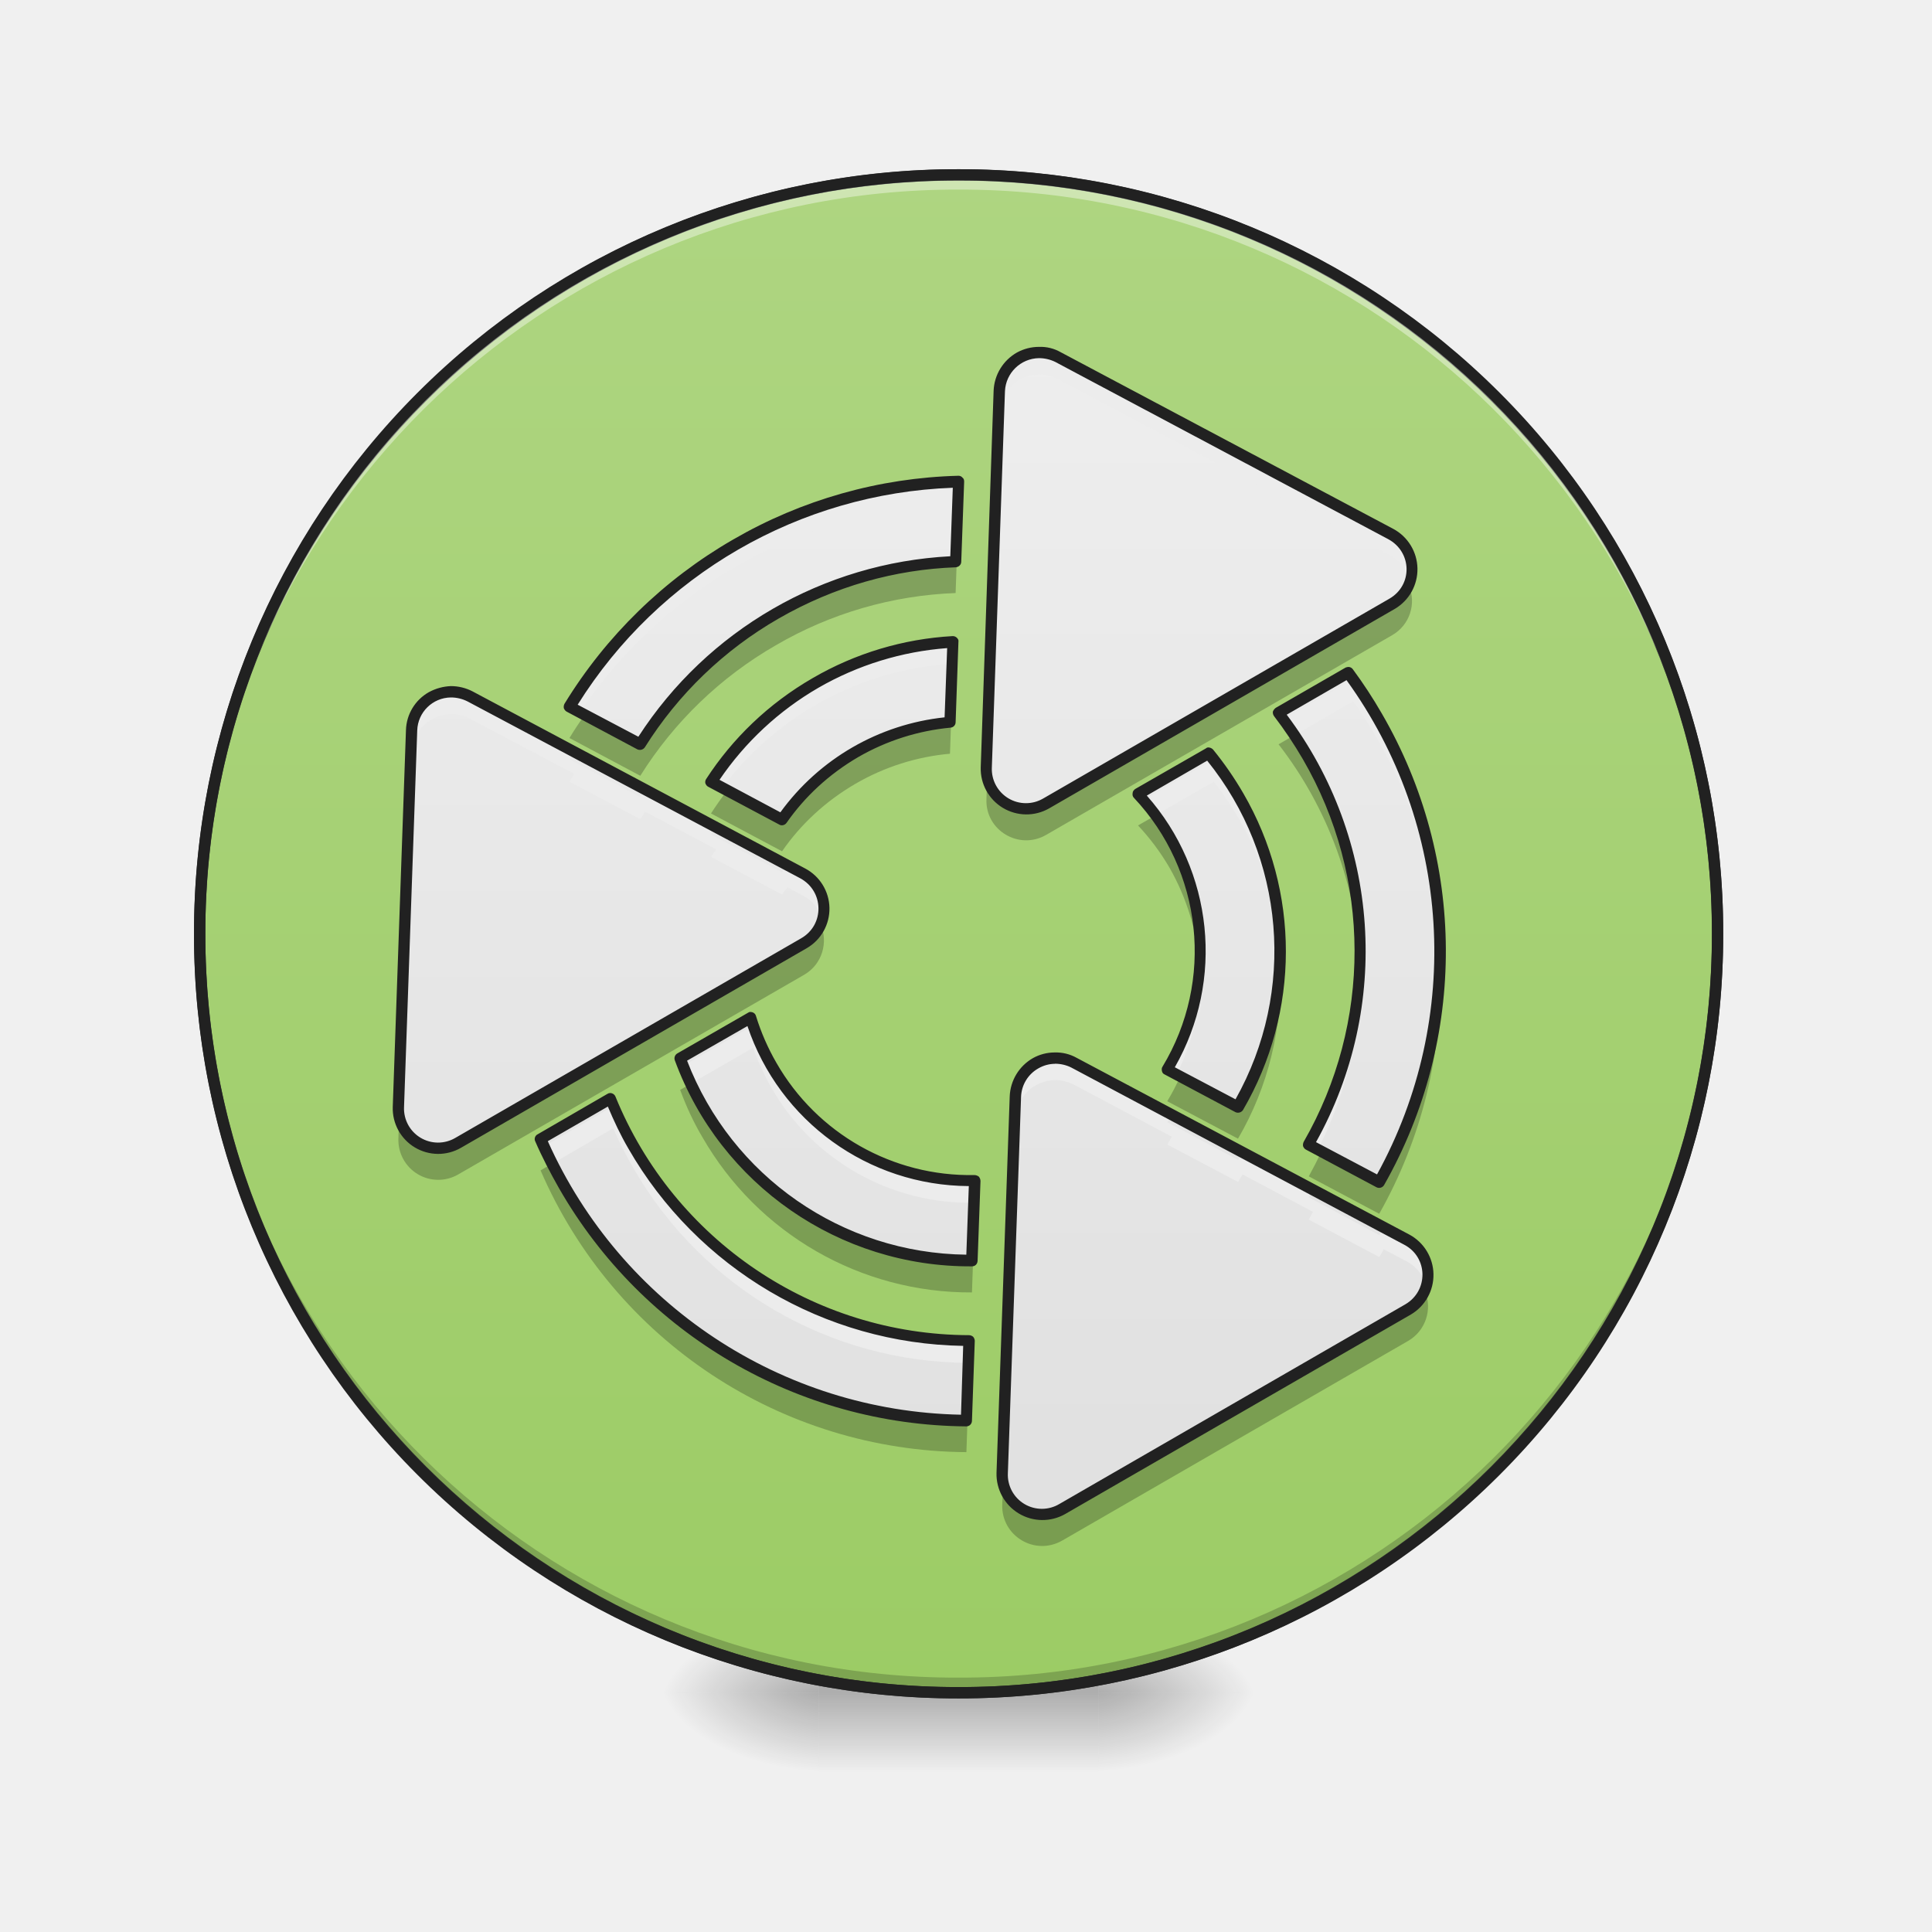
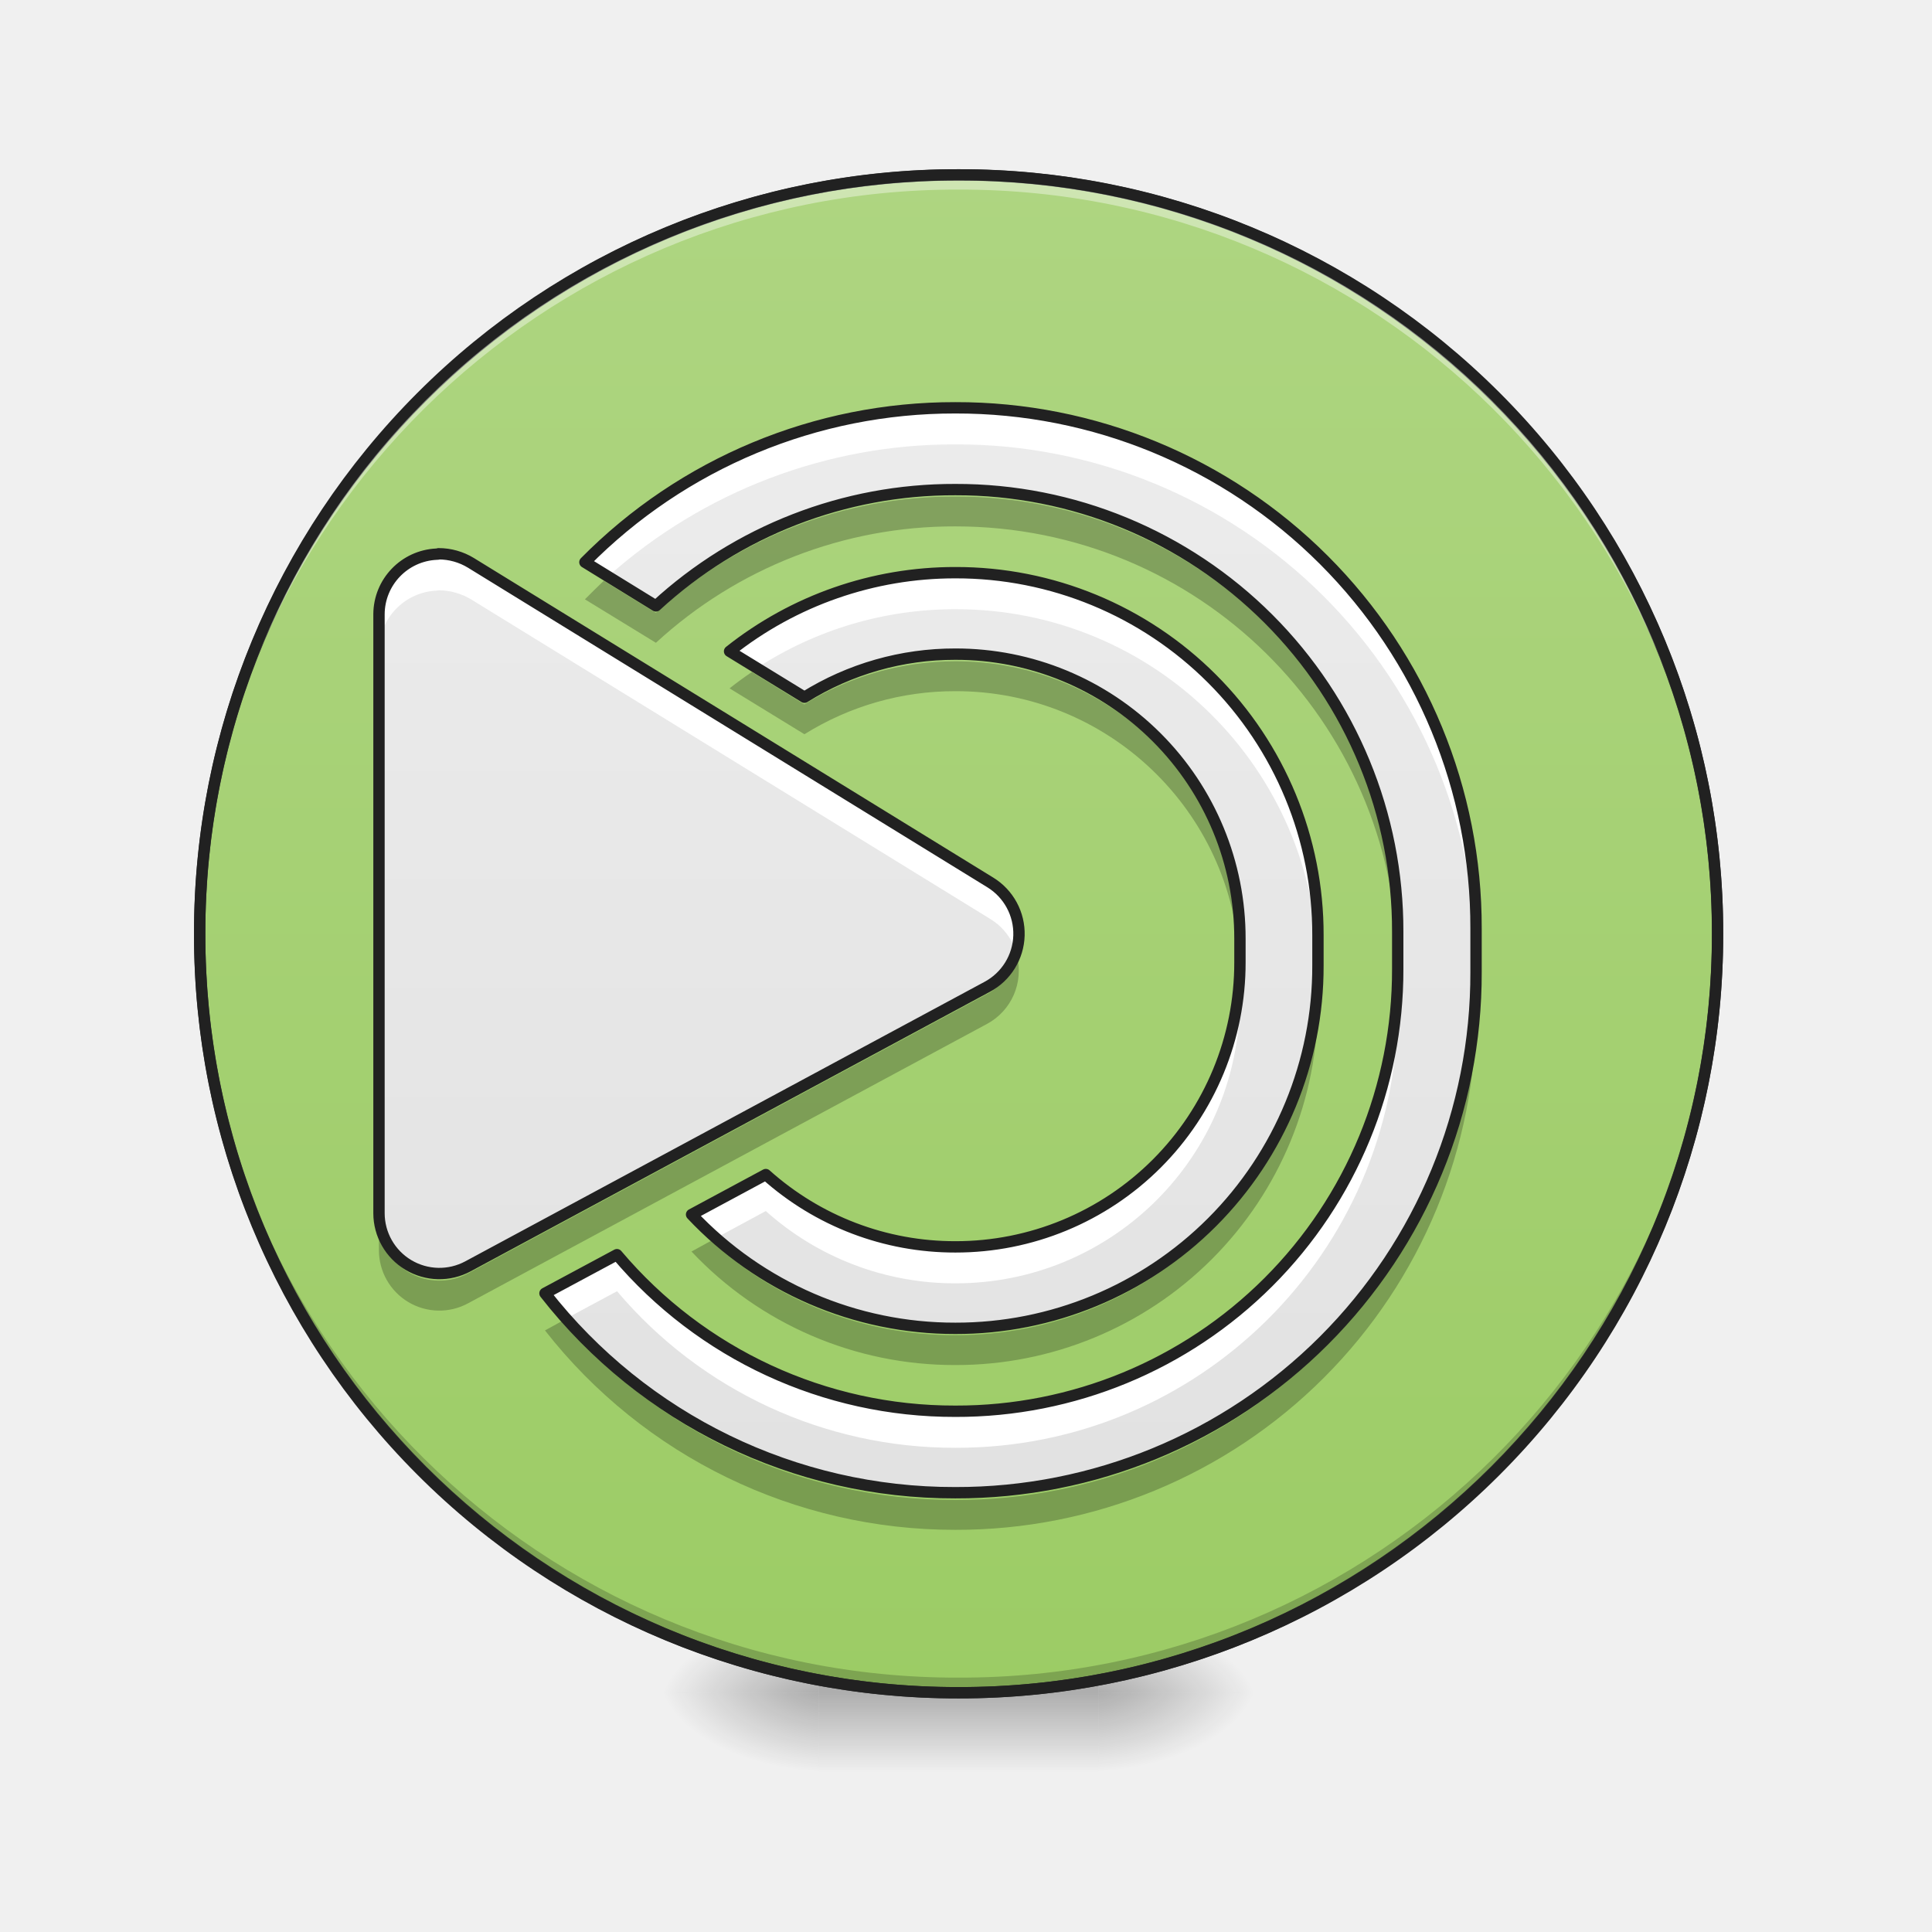
<svg xmlns="http://www.w3.org/2000/svg" width="32" height="32" viewBox="0 0 24 24">
  <defs>
    <radialGradient id="a" gradientUnits="userSpaceOnUse" cx="450.909" cy="189.579" fx="450.909" fy="189.579" r="21.167" gradientTransform="matrix(0 -.0586 -.10548 0 33.392 47.696)">
      <stop offset="0" stop-opacity=".314" />
      <stop offset=".222" stop-opacity=".275" />
      <stop offset="1" stop-opacity="0" />
    </radialGradient>
    <radialGradient id="b" gradientUnits="userSpaceOnUse" cx="450.909" cy="189.579" fx="450.909" fy="189.579" r="21.167" gradientTransform="matrix(0 .0586 .10548 0 -9.578 -5.646)">
      <stop offset="0" stop-opacity=".314" />
      <stop offset=".222" stop-opacity=".275" />
      <stop offset="1" stop-opacity="0" />
    </radialGradient>
    <radialGradient id="c" gradientUnits="userSpaceOnUse" cx="450.909" cy="189.579" fx="450.909" fy="189.579" r="21.167" gradientTransform="matrix(0 -.0586 .10548 0 -9.578 47.696)">
      <stop offset="0" stop-opacity=".314" />
      <stop offset=".222" stop-opacity=".275" />
      <stop offset="1" stop-opacity="0" />
    </radialGradient>
    <radialGradient id="d" gradientUnits="userSpaceOnUse" cx="450.909" cy="189.579" fx="450.909" fy="189.579" r="21.167" gradientTransform="matrix(0 .0586 -.10548 0 33.392 -5.646)">
      <stop offset="0" stop-opacity=".314" />
      <stop offset=".222" stop-opacity=".275" />
      <stop offset="1" stop-opacity="0" />
    </radialGradient>
    <linearGradient id="e" gradientUnits="userSpaceOnUse" x1="255.323" y1="233.5" x2="255.323" y2="254.667" gradientTransform="matrix(.01002 0 0 .04688 9.349 10.08)">
      <stop offset="0" stop-opacity=".275" />
      <stop offset="1" stop-opacity="0" />
    </linearGradient>
    <linearGradient id="f" gradientUnits="userSpaceOnUse" x1="254" y1="-168.667" x2="254" y2="233.5">
      <stop offset="0" stop-color="#aed581" />
      <stop offset="1" stop-color="#9ccc65" />
    </linearGradient>
-     <linearGradient id="g" gradientUnits="userSpaceOnUse" x1="332.932" y1="-113.244" x2="174.182" y2="161.719" gradientTransform="rotate(-30.001 31.42 6.33) scale(.04688)">
+     <linearGradient id="g" gradientUnits="userSpaceOnUse" x1="264.583" y1="-168.667" x2="264.583" y2="233.5" gradientTransform="matrix(.04688 0 0 .04688 0 10.08)">
      <stop offset="0" stop-color="#eee" />
      <stop offset="1" stop-color="#e0e0e0" />
    </linearGradient>
  </defs>
  <path d="M13.645 21.027h1.984v-.996h-1.984zm0 0" fill="url(#a)" />
  <path d="M10.172 21.027H8.187v.993h1.985zm0 0" fill="url(#b)" />
  <path d="M10.172 21.027H8.187v-.996h1.985zm0 0" fill="url(#c)" />
  <path d="M13.645 21.027h1.984v.993h-1.984zm0 0" fill="url(#d)" />
  <path d="M10.172 20.777h3.473v1.243h-3.473zm0 0" fill="url(#e)" />
  <path d="M253.976-168.671c111.072 0 201.147 89.991 201.147 201.064s-90.075 201.148-201.147 201.148c-110.99 0-201.064-90.075-201.064-201.148s90.074-201.064 201.064-201.064zm0 0" transform="matrix(.04688 0 0 .04688 0 10.08)" fill="url(#f)" stroke-width="3" stroke-linecap="round" stroke="#333" />
  <path d="M11.906 21.027a9.408 9.408 0 0 1-9.426-9.43v-.09a9.404 9.404 0 0 0 9.426 9.333 9.402 9.402 0 0 0 9.426-9.332c0 .031.004.058.004.09a9.41 9.41 0 0 1-9.43 9.43zm0 0" fill-opacity=".196" />
  <path d="M11.906 2.172a9.404 9.404 0 0 0-9.426 9.52 9.408 9.408 0 0 1 9.426-9.337 9.405 9.405 0 0 1 9.426 9.336c0-.03.004-.062.004-.093a9.408 9.408 0 0 0-9.43-9.426zm0 0" fill="#fff" fill-opacity=".392" />
  <path d="M11.906 2.102a9.48 9.48 0 0 0-9.496 9.496 9.48 9.48 0 0 0 9.496 9.5 9.48 9.48 0 0 0 9.5-9.5 9.48 9.48 0 0 0-9.5-9.496zm0 .14a9.335 9.335 0 0 1 9.36 9.356 9.336 9.336 0 0 1-9.36 9.359 9.335 9.335 0 0 1-9.355-9.36 9.334 9.334 0 0 1 9.355-9.355zm0 0" fill="#212121" />
-   <path d="M12.906 4.379a.473.473 0 0 0-.238.062.508.508 0 0 0-.254.414l-.16 4.68a.495.495 0 0 0 .742.445l4.297-2.48a.496.496 0 0 0-.016-.867l-4.132-2.196a.432.432 0 0 0-.239-.058zm-1 1.601a5.78 5.78 0 0 0-2.765.786 5.835 5.835 0 0 0-2.067 2.011l.88.47a4.825 4.825 0 0 1 1.683-1.622 4.783 4.783 0 0 1 2.234-.648zm-.07 1.993c-.578.03-1.164.199-1.703.511-.543.313-.98.739-1.301 1.227l.883.469c.23-.332.539-.621.914-.836.371-.215.773-.34 1.172-.375zm4.914.382l-.867.5a4.826 4.826 0 0 1 .375 5.363l.875.47a5.822 5.822 0 0 0-.383-6.333zm-11.148.239a.52.52 0 0 0-.239.066.49.49 0 0 0-.25.414L4.95 13.75a.495.495 0 0 0 .742.45l4.297-2.481a.496.496 0 0 0-.015-.867l-4.133-2.2a.512.512 0 0 0-.238-.058zm9.414.761l-.88.508a2.842 2.842 0 0 1 .363 3.422l.88.469a3.846 3.846 0 0 0-.363-4.399zm-5.692 3.286l-.875.507c.074.2.164.395.278.586a3.829 3.829 0 0 0 3.347 1.926l.035-.992a2.847 2.847 0 0 1-2.523-1.43c-.113-.191-.2-.39-.262-.597zm3.781.504a.5.5 0 0 0-.492.477L12.45 18.3a.498.498 0 0 0 .746.445l4.293-2.48a.495.495 0 0 0-.011-.868l-4.133-2.195a.44.44 0 0 0-.239-.058zm-5.527.503l-.863.5c.086.196.183.391.293.579 1.07 1.859 3 2.906 4.996 2.921l.035-.992a4.833 4.833 0 0 1-4.172-2.426 4.745 4.745 0 0 1-.289-.582zm0 0" fill="url(#g)" />
-   <path d="M12.906 4.379a.473.473 0 0 0-.238.062.508.508 0 0 0-.254.414l-.16 4.68a.41.41 0 0 0 .004.098l.156-4.5a.51.51 0 0 1 .254-.418.516.516 0 0 1 .238-.063c.082 0 .164.02.239.059l4.132 2.195c.13.07.207.18.243.301a.489.489 0 0 0-.243-.574l-4.132-2.196a.432.432 0 0 0-.239-.058zm-1 1.601a5.78 5.78 0 0 0-2.765.786 5.835 5.835 0 0 0-2.067 2.011l.13.07A5.868 5.868 0 0 1 9.14 7.04a5.839 5.839 0 0 1 2.757-.785zm-.07 1.993c-.578.03-1.164.199-1.703.511-.543.313-.98.739-1.301 1.227l.14.074a3.878 3.878 0 0 1 2.855-1.54zm4.973.465l-.864.496c.047.066.09.132.137.199l.727-.422a5.816 5.816 0 0 1 1.078 3.246 5.821 5.821 0 0 0-1.078-3.52zm-11.207.156a.52.52 0 0 0-.239.066.49.49 0 0 0-.25.414L4.95 13.75c-.004.035 0 .066.004.098l.16-4.5a.495.495 0 0 1 .489-.477.432.432 0 0 1 .238.059l1.293.683a2.15 2.15 0 0 0-.059.098l.88.465.058-.094.883.469a1.302 1.302 0 0 0-.063.094l.883.468a.762.762 0 0 1 .066-.09l.192.102a.47.47 0 0 1 .242.3.489.489 0 0 0-.242-.573l-.192-.106a5.066 5.066 0 0 0-.066.09l-.883-.469.063-.09-.883-.468-.059.093-.879-.468.059-.094-1.293-.688a.512.512 0 0 0-.238-.058zm9.476.84l-.871.504c.05.062.102.124.148.187l.723-.414c.11.14.215.293.309.453.324.566.492 1.18.515 1.79a3.86 3.86 0 0 0-.824-2.52zm-.187 2.71c-.047.403-.18.793-.391 1.141l.117.063c.145-.293.238-.606.274-.93.007.062.011.125.015.191a2.631 2.631 0 0 0-.015-.464zm1.996 0a4.86 4.86 0 0 1-.63 2.075l.114.062a4.846 4.846 0 0 0 .516-1.863c.004.066.008.129.008.191a6.15 6.15 0 0 0-.008-.464zm-7.532.594l-.87.504c.03.074.062.145.097.219l.773-.445c.06.168.137.336.23.5a2.84 2.84 0 0 0 2.513 1.425l.011-.273a2.847 2.847 0 0 1-2.523-1.43 2.75 2.75 0 0 1-.23-.5zm3.75.407a.5.5 0 0 0-.492.477L12.45 18.3c0 .031 0 .066.008.097l.156-4.5a.5.5 0 0 1 .492-.48c.079 0 .165.02.239.059l1.21.644a1.226 1.226 0 0 1-.054.098l.879.465c.02-.032.035-.063.055-.094l.875.465c-.016.03-.036.066-.051.097l.875.465a.786.786 0 0 0 .055-.097l.289.152c.125.07.207.18.242.3a.498.498 0 0 0-.242-.574l-.29-.152c-.015.031-.035.063-.054.098l-.875-.469c.015-.031.035-.063.05-.098l-.874-.464c-.02.03-.036.066-.055.097l-.879-.469c.02-.03.04-.062.055-.093l-1.211-.645a.44.44 0 0 0-.239-.058zm-5.488.597l-.863.5c.035.07.07.14.105.215l.758-.441c.074.168.156.332.25.492a4.819 4.819 0 0 0 4.16 2.422l.012-.274a4.833 4.833 0 0 1-4.172-2.426 5.237 5.237 0 0 1-.25-.488zm0 0" fill="#ececec" />
-   <path d="M11.906 6.371h-.011l-.024.61a4.783 4.783 0 0 0-2.234.648c-.711.41-1.278.973-1.684 1.621l-.691-.367a4.477 4.477 0 0 0-.188.285l.88.469a4.825 4.825 0 0 1 1.683-1.621 4.783 4.783 0 0 1 2.234-.649zm5.594.899a.497.497 0 0 1-.207.234l-4.297 2.48a.494.494 0 0 1-.734-.328l-.008.27c-.016.39.406.64.742.445l4.297-2.48a.49.49 0 0 0 .207-.621zm-5.664 1.093h-.012l-.023.61c-.399.039-.801.16-1.172.375a2.824 2.824 0 0 0-.914.84l-.684-.364c-.07.09-.136.184-.199.281l.883.47c.23-.333.539-.622.914-.84a2.838 2.838 0 0 1 1.172-.372zm4.242.77l-.195.113a4.86 4.86 0 0 1 1.012 2.77 4.839 4.839 0 0 0-.649-2.618c-.055-.09-.11-.18-.168-.265zm-1.723.996l-.218.125a2.9 2.9 0 0 1 .39.523 2.9 2.9 0 0 1 .375 1.235 2.853 2.853 0 0 0-.547-1.883zm-4.16 1.355a.47.47 0 0 1-.207.239l-4.297 2.48a.497.497 0 0 1-.734-.332l-.008.274a.495.495 0 0 0 .742.445l4.297-2.48c.23-.133.301-.407.207-.626zm5.703.528a3.831 3.831 0 0 1-.52 1.746l-.718-.383a2.822 2.822 0 0 1-.16.305l.879.465a3.848 3.848 0 0 0 .52-2.133zm1.989.004a5.82 5.82 0 0 1-.754 2.675l-.719-.382a5.622 5.622 0 0 1-.156.304l.875.465c.527-.93.789-1.992.754-3.062zm-9.309 1.449l-.129.074c.074.2.164.399.278.59a3.837 3.837 0 0 0 3.347 1.926l.035-.996h-.015l-.02.609a3.837 3.837 0 0 1-3.347-1.926 4.79 4.79 0 0 1-.149-.277zm-1.723.992l-.14.082a5.804 5.804 0 0 0 5.29 3.5l.034-.992h-.016l-.02.605a5.804 5.804 0 0 1-4.995-2.918c-.055-.093-.102-.183-.153-.277zM17.7 16.035a.497.497 0 0 1-.207.235l-4.297 2.48a.494.494 0 0 1-.734-.328l-.012.27c-.011.39.406.64.746.445l4.297-2.48a.495.495 0 0 0 .207-.622zm0 0" fill-opacity=".235" />
-   <path d="M12.906 4.309a.57.57 0 0 0-.273.07.573.573 0 0 0-.29.476l-.16 4.676a.568.568 0 0 0 .848.512l4.297-2.48a.57.57 0 0 0-.02-.993l-4.132-2.195a.503.503 0 0 0-.27-.066zm0 .14c.07 0 .14.016.203.047l4.133 2.2c.301.16.309.574.016.742l-4.297 2.48a.424.424 0 0 1-.64-.383l.163-4.676a.43.43 0 0 1 .422-.41zm-1 1.461a5.879 5.879 0 0 0-2.8.793 5.924 5.924 0 0 0-2.094 2.04.086.086 0 0 0-.008.054c.008.02.02.035.035.043l.879.469a.075.075 0 0 0 .094-.028 4.759 4.759 0 0 1 1.66-1.597c.7-.403 1.453-.61 2.203-.637.035-.004.066-.031.066-.07l.036-.993c0-.02-.004-.039-.02-.05a.063.063 0 0 0-.05-.024zm-.07.149l-.031.851A4.918 4.918 0 0 0 7.93 9.152l-.754-.398a5.746 5.746 0 0 1 4.66-2.695zm.004 1.843h-.008a3.894 3.894 0 0 0-1.734.52c-.555.32-1 .754-1.325 1.254-.011.015-.015.035-.011.054.008.02.02.036.035.043l.883.47c.03.019.07.007.09-.02.226-.325.527-.606.894-.82a2.824 2.824 0 0 1 1.145-.364.068.068 0 0 0 .062-.066l.035-1c.004-.02-.004-.035-.02-.051a.072.072 0 0 0-.046-.02zm-.074.149l-.032.86a2.898 2.898 0 0 0-2.04 1.18l-.756-.404a3.77 3.77 0 0 1 1.23-1.144 3.766 3.766 0 0 1 1.598-.492zm4.984.234a.114.114 0 0 0-.035.008l-.867.5a.107.107 0 0 0-.036.047.08.08 0 0 0 .016.058c.129.168.246.344.356.532a4.751 4.751 0 0 1 .011 4.754.09.09 0 0 0-.008.054c.008.02.02.035.036.043l.879.469a.072.072 0 0 0 .093-.031 5.88 5.88 0 0 0-.03-5.856 5.795 5.795 0 0 0-.36-.55.068.068 0 0 0-.055-.028zm-.023.164a5.749 5.749 0 0 1 .379 6.14l-.758-.401a4.883 4.883 0 0 0-.364-5.31zm-11.125.074a.623.623 0 0 0-.274.075.56.56 0 0 0-.285.472l-.164 4.68a.565.565 0 0 0 .848.508l4.296-2.48a.566.566 0 0 0-.02-.989l-4.132-2.2a.585.585 0 0 0-.27-.066zm0 .141c.07 0 .14.016.207.05L9.94 10.91c.297.16.305.578.012.746l-4.297 2.48a.423.423 0 0 1-.636-.382l.164-4.68a.423.423 0 0 1 .418-.41zm9.41.621a.044.044 0 0 0-.032.012l-.878.504c-.016.011-.032.031-.032.05-.004.024 0 .044.016.06a2.777 2.777 0 0 1 .355 3.34c-.011.015-.011.034-.007.054.004.02.015.035.035.043l.879.468a.075.075 0 0 0 .093-.027 3.911 3.911 0 0 0 .004-3.934 4.174 4.174 0 0 0-.375-.543.083.083 0 0 0-.058-.027zm-.016.164a3.761 3.761 0 0 1 .352 4.207l-.754-.398a2.914 2.914 0 0 0-.348-3.375zM9.32 12.57a.062.062 0 0 0-.03.012l-.876.504a.071.071 0 0 0-.031.086 3.904 3.904 0 0 0 3.691 2.559c.04 0 .067-.028.07-.067l.036-.992c0-.02-.008-.04-.02-.055a.093.093 0 0 0-.055-.02 2.773 2.773 0 0 1-2.46-1.394 2.83 2.83 0 0 1-.254-.582c-.008-.031-.036-.05-.07-.05zm-.035.176a2.915 2.915 0 0 0 2.75 1.988l-.031.852a3.763 3.763 0 0 1-3.469-2.41zm3.817.328a.555.555 0 0 0-.27.07.573.573 0 0 0-.289.477l-.164 4.676a.571.571 0 0 0 .851.512l4.297-2.48a.57.57 0 0 0-.02-.993l-4.132-2.195a.525.525 0 0 0-.273-.067zm.003.14c.07 0 .141.016.204.048l4.132 2.199c.301.156.305.574.016.742l-4.297 2.48a.423.423 0 0 1-.64-.382l.164-4.676a.422.422 0 0 1 .218-.355.417.417 0 0 1 .203-.055zm-5.527.364a.063.063 0 0 0-.035.012l-.863.5c-.032.015-.047.055-.032.086.086.199.188.394.297.586a5.883 5.883 0 0 0 5.059 2.957.07.07 0 0 0 .07-.07l.035-.993a.082.082 0 0 0-.02-.05.082.082 0 0 0-.05-.02 4.76 4.76 0 0 1-4.394-2.965.072.072 0 0 0-.067-.043zm-.027.168c.074.176.156.352.254.52a4.888 4.888 0 0 0 4.16 2.453l-.027.855a5.745 5.745 0 0 1-5.133-3.398zm0 0" fill="#212121" />
+   <path d="M11.867 5.066a6.45 6.45 0 0 0-4.601 1.918l.882.543a5.47 5.47 0 0 1 3.72-1.445 5.481 5.481 0 0 1 5.495 5.496v.457a5.481 5.481 0 0 1-5.496 5.496 5.486 5.486 0 0 1-4.203-1.945l-.894.48a6.448 6.448 0 0 0 5.097 2.477 6.452 6.452 0 0 0 6.469-6.469v-.539a6.454 6.454 0 0 0-6.469-6.469zM5.45 6.88c-.008.004-.02.004-.027.004a.75.75 0 0 0-.715.746v7.441a.75.75 0 0 0 1.106.66l6.449-3.472a.748.748 0 0 0 .039-1.297L5.85 6.992a.773.773 0 0 0-.402-.113zm6.418.234a4.5 4.5 0 0 0-2.805.977l.93.57a3.526 3.526 0 0 1 1.875-.535 3.53 3.53 0 0 1 3.535 3.535v.293a3.53 3.53 0 0 1-3.535 3.535 3.52 3.52 0 0 1-2.355-.898l-.922.496a4.486 4.486 0 0 0 3.277 1.414 4.496 4.496 0 0 0 4.504-4.508v-.375a4.495 4.495 0 0 0-4.504-4.504zm0 0" fill="url(#g)" />
+   <path d="M11.867 5.066a6.45 6.45 0 0 0-4.601 1.918l.289.176a6.456 6.456 0 0 1 4.312-1.64 6.453 6.453 0 0 1 6.469 6.464v-.449a6.454 6.454 0 0 0-6.469-6.469zM5.45 6.88c-.008.004-.02.004-.027.004a.75.75 0 0 0-.715.746v.453a.75.75 0 0 1 .715-.746c.008 0 .02-.004.027-.004.14 0 .281.04.403.113l6.449 3.97c.164.1.27.25.32.41a.744.744 0 0 0-.32-.864L5.85 6.992a.773.773 0 0 0-.402-.113zm6.418.234a4.5 4.5 0 0 0-2.805.977l.34.207a4.501 4.501 0 0 1 2.465-.73 4.495 4.495 0 0 1 4.504 4.453v-.403a4.495 4.495 0 0 0-4.504-4.504zm3.531 4.98a3.526 3.526 0 0 1-3.53 3.395 3.52 3.52 0 0 1-2.356-.898l-.922.496c.094.101.195.2.3.293l.622-.336a3.52 3.52 0 0 0 2.355.898 3.529 3.529 0 0 0 3.531-3.394c0 .023.004.043.004.066v-.379c0-.046 0-.093-.004-.14zm1.965 0a5.482 5.482 0 0 1-5.496 5.438 5.486 5.486 0 0 1-4.203-1.945l-.894.48c.085.106.171.211.261.313l.633-.34a5.486 5.486 0 0 0 4.203 1.945 5.482 5.482 0 0 0 5.496-5.437v.058-.449-.062zm0 0" fill="#fff" />
+   <path d="M11.867 6.168a5.47 5.47 0 0 0-3.719 1.445L7.5 7.215c-.078.074-.156.152-.234.23l.882.54a5.47 5.47 0 0 1 3.72-1.446c3.019 0 5.452 2.41 5.495 5.418v-.453.082a5.485 5.485 0 0 0-5.496-5.418zm0 2.047c-.687 0-1.332.195-1.875.535l-.652-.402a4.577 4.577 0 0 0-.277.203l.93.57a3.526 3.526 0 0 1 1.874-.535 3.527 3.527 0 0 1 3.531 3.371c.004-.055.004-.11.004-.164V11.5v-.04c0 .04-.004.083-.004.126a3.527 3.527 0 0 0-3.53-3.371zm.766 3.656a.744.744 0 0 1-.371.477l-6.45 3.472a.751.751 0 0 1-1.105-.66v.371a.75.75 0 0 0 1.106.66l6.449-3.472a.75.75 0 0 0 .37-.848zm3.738.211a4.493 4.493 0 0 1-4.504 4.504 4.48 4.48 0 0 1-3.035-1.172l-.242.133a4.483 4.483 0 0 0 3.277 1.41 4.493 4.493 0 0 0 4.504-4.504zm1.965.082a6.454 6.454 0 0 1-6.469 6.469c-1.953 0-3.699-.86-4.883-2.223l-.214.117a6.46 6.46 0 0 0 5.097 2.477 6.452 6.452 0 0 0 6.469-6.469zm0 0" fill-opacity=".235" />
+   <path d="M11.867 5.066a6.45 6.45 0 0 0-4.601 1.918l.882.543a5.47 5.47 0 0 1 3.72-1.445 5.481 5.481 0 0 1 5.495 5.496v.457a5.481 5.481 0 0 1-5.496 5.496 5.486 5.486 0 0 1-4.203-1.945l-.894.48a6.448 6.448 0 0 0 5.097 2.477 6.452 6.452 0 0 0 6.469-6.469v-.539a6.454 6.454 0 0 0-6.469-6.469zM5.45 6.88c-.008.004-.02.004-.027.004a.75.75 0 0 0-.715.746v7.441a.75.75 0 0 0 1.105.66l6.45-3.472a.748.748 0 0 0 .039-1.297L5.85 6.992a.773.773 0 0 0-.402-.113zm6.418.234a4.5 4.5 0 0 0-2.805.977l.93.57a3.526 3.526 0 0 1 1.875-.535 3.53 3.53 0 0 1 3.535 3.535v.293a3.53 3.53 0 0 1-3.535 3.535 3.52 3.52 0 0 1-2.355-.898l-.922.496a4.486 4.486 0 0 0 3.277 1.414 4.496 4.496 0 0 0 4.504-4.508v-.375a4.495 4.495 0 0 0-4.504-4.504zm0 0" fill="none" stroke-width=".141" stroke-linecap="round" stroke-linejoin="round" stroke="#212121" />
</svg>
